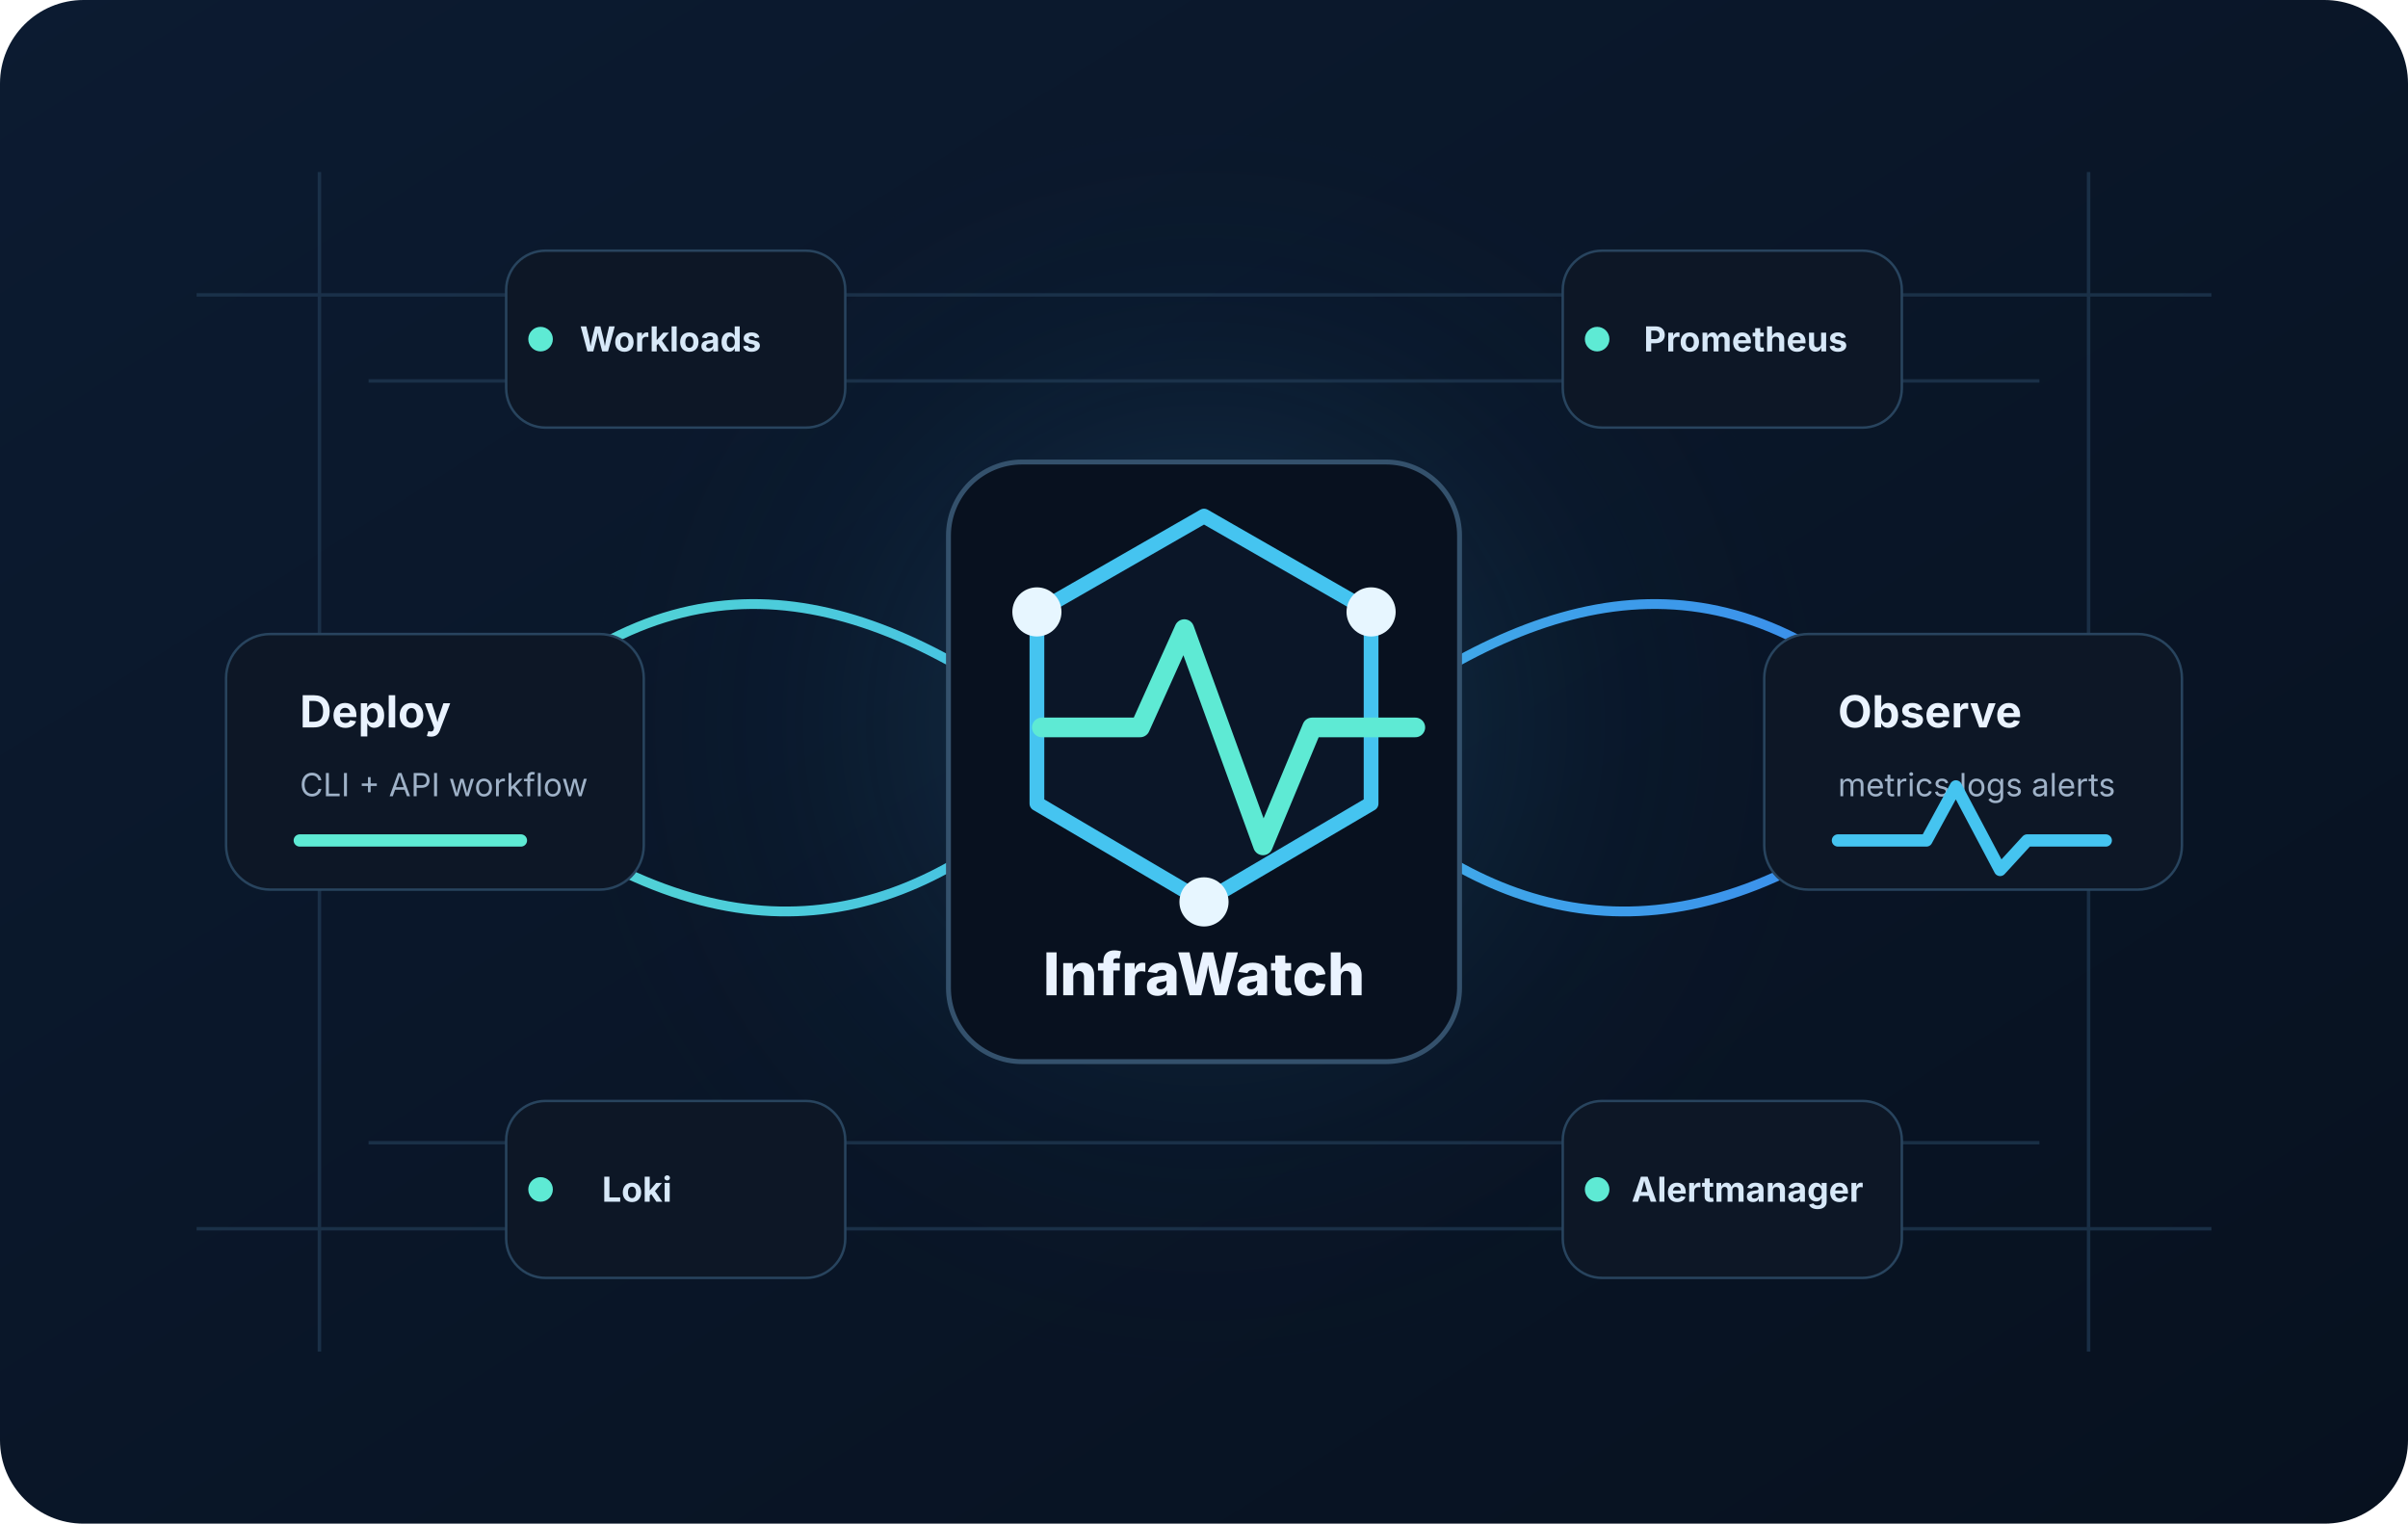
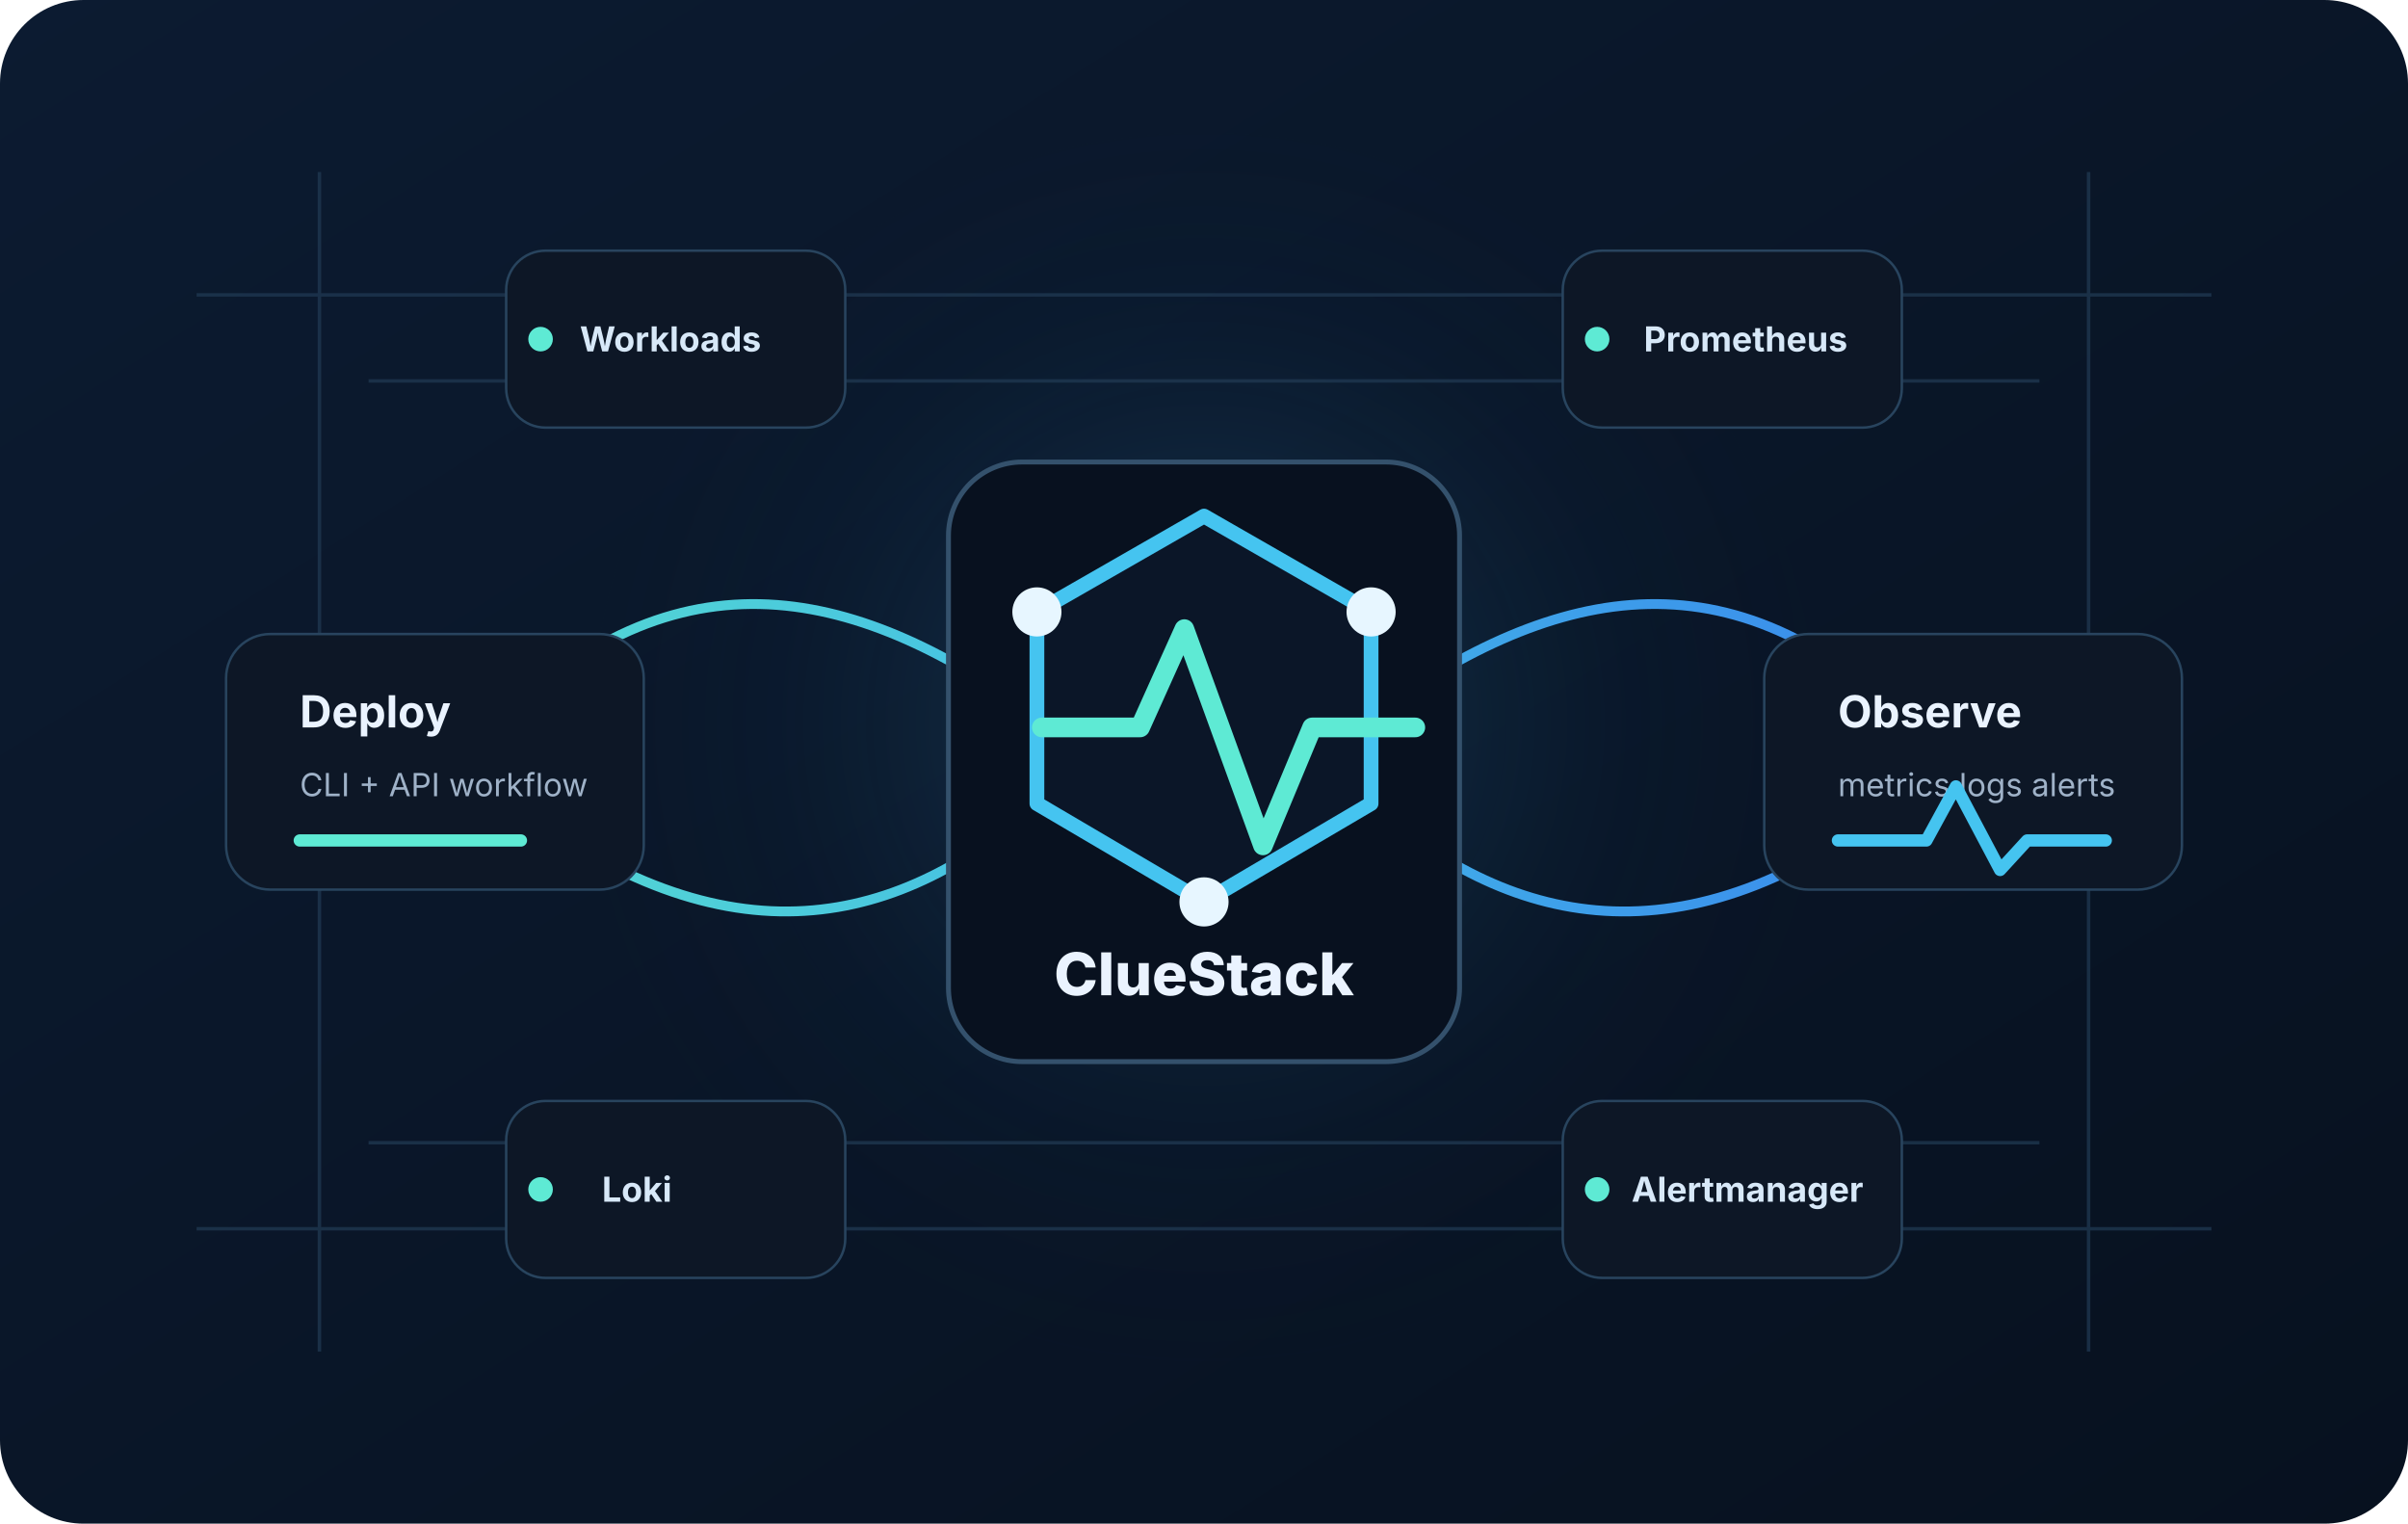
<svg xmlns="http://www.w3.org/2000/svg" viewBox="0 0 980 620" role="img" aria-labelledby="title desc">
  <defs>
    <linearGradient id="bg" x1="0" y1="0" x2="1" y2="1">
      <stop stop-color="#0c1b31" />
      <stop offset="1" stop-color="#07111f" />
    </linearGradient>
    <linearGradient id="line" x1="120" y1="300" x2="850" y2="300" gradientUnits="userSpaceOnUse">
      <stop stop-color="#5eead4" />
      <stop offset=".48" stop-color="#45c4f0" />
      <stop offset="1" stop-color="#3b82f6" />
    </linearGradient>
    <radialGradient id="halo" cx=".5" cy=".48" r=".55">
      <stop stop-color="#45c4f0" stop-opacity=".22" />
      <stop offset=".62" stop-color="#12385a" stop-opacity=".08" />
      <stop offset="1" stop-color="#07111f" stop-opacity="0" />
    </radialGradient>
  </defs>
  <rect width="980" height="620" rx="34" fill="url(#bg)" />
  <circle cx="490" cy="304" r="250" fill="url(#halo)" />
  <g fill="none" stroke="#213a54" stroke-width="1.4" opacity=".7">
    <path d="M80 120h820M80 500h820M130 70v480M850 70v480" />
    <path d="M150 155h680M150 465h680" />
  </g>
  <g fill="none" stroke="url(#line)" stroke-width="4" stroke-linecap="round" stroke-linejoin="round" opacity=".95">
    <path d="M188 310 C265 222 340 235 414 286" />
    <path d="M566 286 C640 235 715 222 792 310" />
    <path d="M188 310 C282 392 354 382 414 334" />
    <path d="M566 334 C626 382 700 392 792 310" />
  </g>
  <g>
    <rect x="92" y="258" width="170" height="104" rx="18" fill="#0d1726" stroke="#28445e" />
    <text x="122" y="296" fill="#eaf3ff" font-family="Inter, Segoe UI, Arial" font-size="18" font-weight="700">Deploy</text>
    <text x="122" y="324" fill="#9fb2c8" font-family="Inter, Segoe UI, Arial" font-size="13">CLI + API workflow</text>
    <path d="M122 342h90" stroke="#5eead4" stroke-width="5" stroke-linecap="round" />
  </g>
  <g>
    <rect x="718" y="258" width="170" height="104" rx="18" fill="#0d1726" stroke="#28445e" />
    <text x="748" y="296" fill="#eaf3ff" font-family="Inter, Segoe UI, Arial" font-size="18" font-weight="700">Observe</text>
    <text x="748" y="324" fill="#9fb2c8" font-family="Inter, Segoe UI, Arial" font-size="13">metrics logs alerts</text>
    <path d="M748 342h36l12-22 18 34 11-12h32" fill="none" stroke="#45c4f0" stroke-width="5" stroke-linecap="round" stroke-linejoin="round" />
  </g>
  <g>
    <rect x="386" y="188" width="208" height="244" rx="30" fill="#08111f" stroke="#34516c" stroke-width="2" />
    <path d="M490 210 558 249v78l-68 40-68-40v-78l68-39Z" fill="#0b1628" stroke="#45c4f0" stroke-width="6" stroke-linejoin="round" />
    <path d="M424 296h40l18-40 32 88 20-48h42" fill="none" stroke="#5eead4" stroke-width="8" stroke-linecap="round" stroke-linejoin="round" />
    <circle cx="422" cy="249" r="10" fill="#e7f6ff" />
    <circle cx="558" cy="249" r="10" fill="#e7f6ff" />
    <circle cx="490" cy="367" r="10" fill="#e7f6ff" />
-     <text x="490" y="405" fill="#eaf3ff" font-family="Inter, Segoe UI, Arial" font-size="24" font-weight="760" text-anchor="middle">InfraWatch</text>
+     <text x="490" y="405" fill="#eaf3ff" font-family="Inter, Segoe UI, Arial" font-size="24" font-weight="760" text-anchor="middle">ClueStack</text>
  </g>
  <g fill="#0d1726" stroke="#28445e">
    <rect x="206" y="102" width="138" height="72" rx="16" />
    <rect x="636" y="102" width="138" height="72" rx="16" />
    <rect x="206" y="448" width="138" height="72" rx="16" />
    <rect x="636" y="448" width="138" height="72" rx="16" />
  </g>
  <g font-family="Inter, Segoe UI, Arial" font-size="14" font-weight="700" fill="#d7e8f8">
    <text x="236" y="143">Workloads</text>
    <text x="669" y="143">Prometheus</text>
    <text x="245" y="489">Loki</text>
    <text x="664" y="489">Alertmanager</text>
  </g>
  <g fill="#5eead4">
    <circle cx="220" cy="138" r="5" />
    <circle cx="650" cy="138" r="5" />
    <circle cx="220" cy="484" r="5" />
    <circle cx="650" cy="484" r="5" />
  </g>
</svg>
